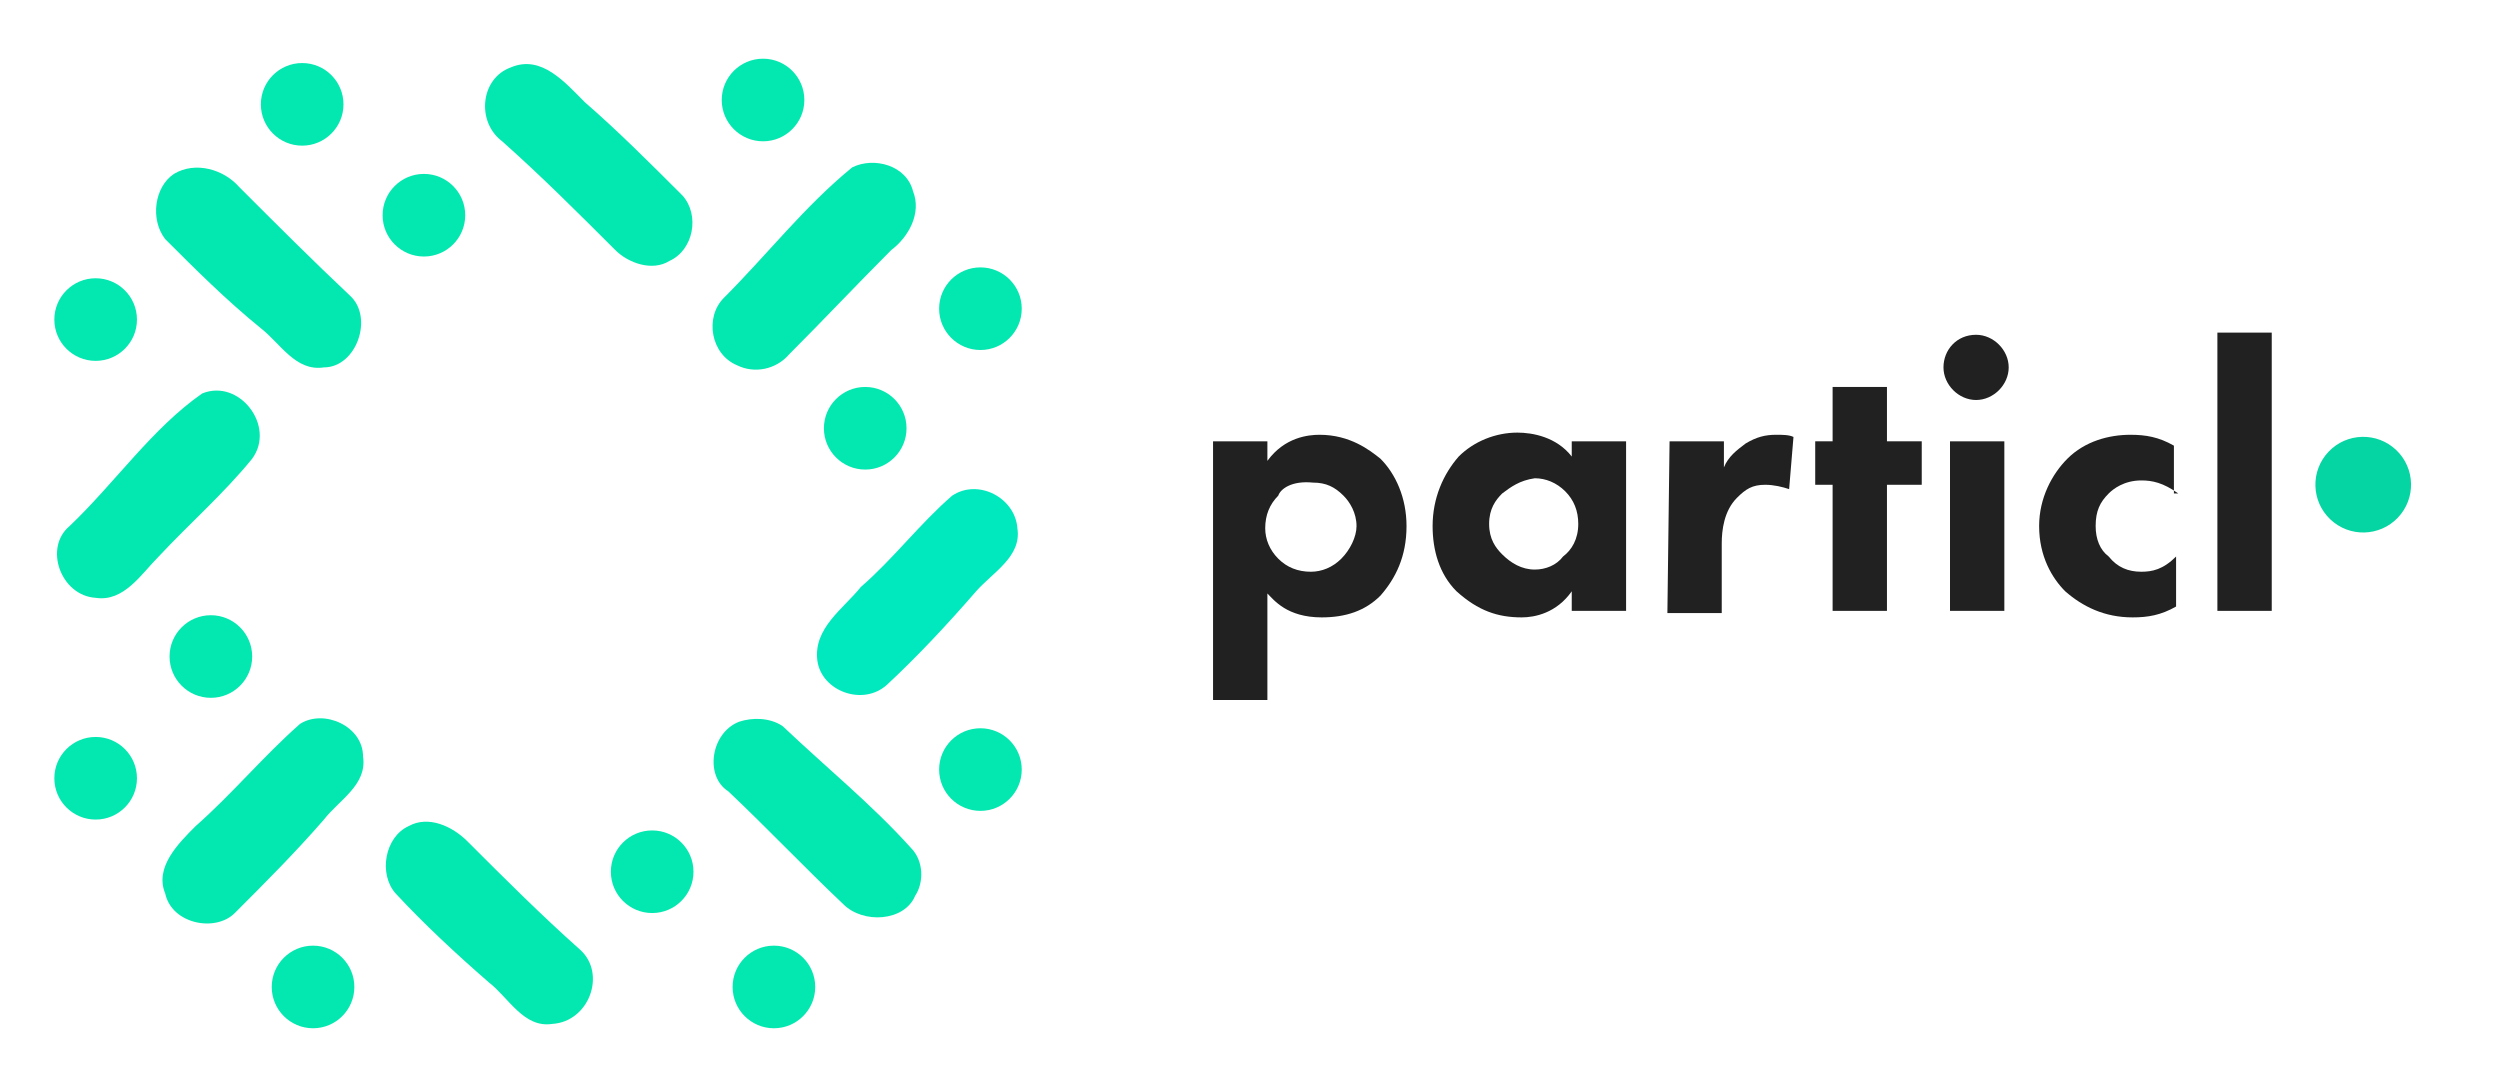
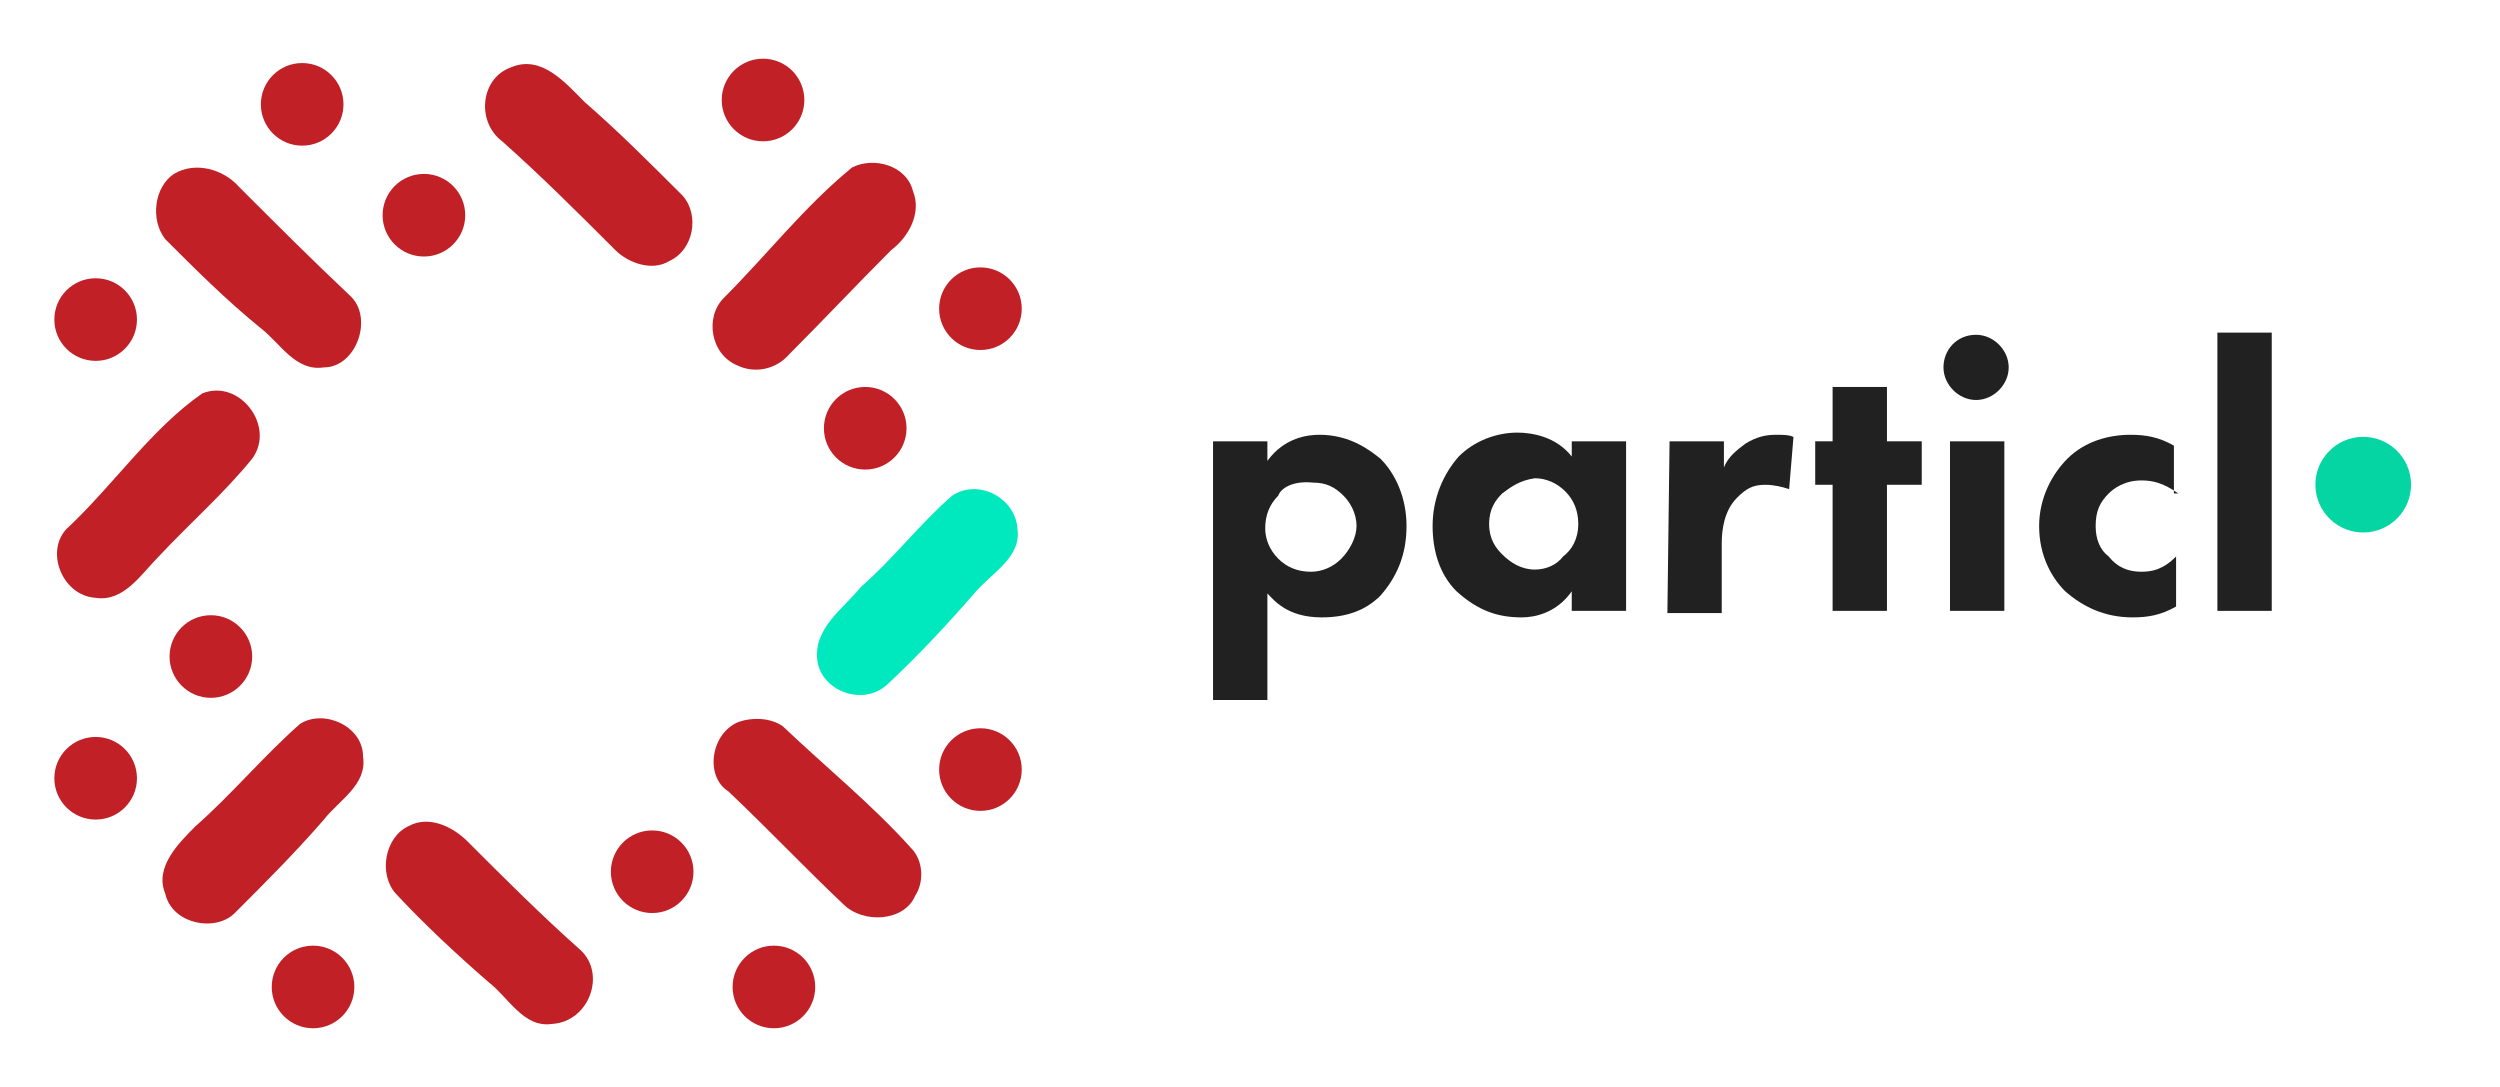
<svg xmlns="http://www.w3.org/2000/svg" version="1.1" id="Layer_1" x="0px" y="0px" viewBox="0 0 115 50" style="enable-background:new 0 0 115 50;" xml:space="preserve">
  <style type="text/css">
	.st0{fill:#212121;}
	.st1{fill:#05D5A3;}
- 	.st2{fill:#02E8B0;}
+ 	.st2{fill:#C02026;}
	.st3{fill:#00E9BE;}
</style>
  <g>
    <path class="st0" d="M58.3,32.2h-2.5V20.3h2.5v0.9c0.8-1.1,1.9-1.2,2.4-1.2c1.4,0,2.3,0.7,2.8,1.1c0.7,0.7,1.2,1.8,1.2,3.1   c0,1.4-0.5,2.4-1.2,3.2c-0.7,0.7-1.6,1-2.7,1c-1.6,0-2.2-0.8-2.5-1.1C58.3,27.3,58.3,32.2,58.3,32.2z M58.8,22.8   c-0.4,0.4-0.6,0.9-0.6,1.5c0,0.5,0.2,1,0.6,1.4c0.4,0.4,0.9,0.6,1.5,0.6c0.5,0,1-0.2,1.4-0.6c0.4-0.4,0.7-1,0.7-1.5   c0-0.6-0.3-1.1-0.6-1.4c-0.4-0.4-0.8-0.6-1.4-0.6C59.4,22.1,58.9,22.5,58.8,22.8z" />
    <path class="st0" d="M72.3,20.3h2.5v7.8h-2.5v-0.9c-0.7,1-1.7,1.2-2.3,1.2c-1.1,0-2-0.3-3-1.2c-0.8-0.8-1.1-1.9-1.1-3   c0-1.3,0.5-2.4,1.2-3.2c0.7-0.7,1.7-1.1,2.7-1.1c0.7,0,1.8,0.2,2.5,1.1C72.3,21,72.3,20.3,72.3,20.3z M69.1,22.7   c-0.3,0.3-0.6,0.7-0.6,1.4c0,0.7,0.3,1.1,0.6,1.4c0.4,0.4,0.9,0.7,1.5,0.7c0.5,0,1-0.2,1.3-0.6c0.4-0.3,0.7-0.8,0.7-1.5   c0-0.6-0.2-1.1-0.6-1.5S71.1,22,70.6,22C69.9,22.1,69.5,22.4,69.1,22.7z" />
    <path class="st0" d="M76.8,20.3h2.5v1.2c0.2-0.5,0.6-0.8,1-1.1c0.5-0.3,0.9-0.4,1.4-0.4c0.3,0,0.6,0,0.8,0.1l-0.2,2.4   c-0.3-0.1-0.7-0.2-1.1-0.2c-0.6,0-0.9,0.2-1.3,0.6c-0.6,0.6-0.7,1.5-0.7,2.1v3.2h-2.5L76.8,20.3L76.8,20.3z" />
    <path class="st0" d="M86.8,22.3v5.8h-2.5v-5.8h-0.8v-2h0.8v-2.5h2.5v2.5h1.6v2H86.8z" />
    <path class="st0" d="M90.9,15.4c0.8,0,1.5,0.7,1.5,1.5c0,0.8-0.7,1.5-1.5,1.5s-1.5-0.7-1.5-1.5C89.4,16.1,90,15.4,90.9,15.4z    M92.2,20.3v7.8h-2.5v-7.8H92.2z" />
    <path class="st0" d="M100.2,22.7c-0.7-0.5-1.2-0.6-1.7-0.6c-0.8,0-1.3,0.4-1.5,0.6c-0.4,0.4-0.6,0.8-0.6,1.5c0,0.6,0.2,1.1,0.6,1.4   c0.4,0.5,0.9,0.7,1.5,0.7c0.5,0,1-0.1,1.6-0.7v2.3c-0.7,0.4-1.3,0.5-2,0.5c-1.3,0-2.3-0.5-3.1-1.2c-0.6-0.6-1.2-1.6-1.2-3   c0-1.3,0.6-2.4,1.3-3.1C95.9,20.3,97,20,98,20c0.7,0,1.3,0.1,2,0.5v2.2H100.2z" />
    <path class="st0" d="M104.5,15.3v12.8H102V15.3H104.5z" />
  </g>
  <ellipse transform="matrix(0.6891 -0.7247 0.7247 0.6891 17.6424 85.7028)" class="st1" cx="108.7" cy="22.3" rx="2.2" ry="2.2" />
  <g>
    <path class="st2" d="M23.5,3.1c1.4-0.6,2.5,0.7,3.4,1.6C28.4,6,29.9,7.5,31.4,9c0.8,0.9,0.5,2.5-0.6,3c-0.8,0.5-1.9,0.1-2.5-0.5   c-1.7-1.7-3.4-3.4-5.2-5C21.9,5.6,22.1,3.6,23.5,3.1z" />
    <path class="st2" d="M39.2,7.7c1-0.5,2.5-0.1,2.8,1.1c0.4,1-0.2,2.1-1,2.7c-1.6,1.6-3.1,3.2-4.7,4.8c-0.6,0.7-1.6,0.9-2.4,0.5   c-1.2-0.5-1.5-2.2-0.6-3.1C35.3,11.7,37,9.5,39.2,7.7z" />
    <path class="st2" d="M8,8c1-0.6,2.3-0.2,3,0.6c1.7,1.7,3.4,3.4,5.1,5c1.1,1,0.3,3.3-1.2,3.3c-1.3,0.2-2-1.1-2.9-1.8   c-1.6-1.3-3-2.7-4.4-4.1C6.9,10.1,7.1,8.6,8,8z" />
    <path class="st2" d="M9.3,18.1c1.7-0.7,3.4,1.5,2.3,3c-1.3,1.6-2.9,3-4.3,4.5c-0.8,0.8-1.6,2.1-2.9,1.9c-1.6-0.1-2.4-2.3-1.2-3.3   C5.3,22.2,7,19.7,9.3,18.1z" />
    <path class="st3" d="M43.8,22.8c1.2-0.8,2.9,0.1,3,1.5c0.2,1.3-1.1,2-1.9,2.9c-1.3,1.5-2.7,3-4.1,4.3c-1.1,1-3,0.3-3.2-1.1   c-0.2-1.5,1.2-2.4,2-3.4C41.1,25.7,42.3,24.1,43.8,22.8z" />
    <path class="st2" d="M13.8,33.3c1.1-0.7,2.9,0.1,2.9,1.5c0.2,1.3-1.1,2-1.8,2.9c-1.3,1.5-2.7,2.9-4.1,4.3c-0.9,0.9-2.9,0.5-3.2-0.9   C7.1,39.9,8.2,38.8,9,38C10.7,36.5,12.1,34.8,13.8,33.3z" />
    <path class="st2" d="M34,33.2c0.6-0.2,1.4-0.2,2,0.2c2,1.9,4.1,3.6,5.9,5.6c0.6,0.6,0.6,1.6,0.2,2.2c-0.5,1.2-2.4,1.3-3.3,0.4   c-1.8-1.7-3.5-3.5-5.3-5.2C32.4,35.7,32.7,33.7,34,33.2z" />
    <path class="st2" d="M18.8,38c0.9-0.5,2,0,2.7,0.7c1.7,1.7,3.4,3.4,5.2,5c1.2,1.1,0.4,3.3-1.3,3.4c-1.3,0.2-2-1.2-2.9-1.9   c-1.5-1.3-3-2.7-4.3-4.1C17.4,40.2,17.7,38.5,18.8,38z" />
    <g>
      <circle class="st2" cx="13.9" cy="4.8" r="1.9" />
      <circle class="st2" cx="19.5" cy="9.9" r="1.9" />
      <circle class="st2" cx="4.4" cy="14.7" r="1.9" />
      <circle class="st2" cx="35.1" cy="4.6" r="1.9" />
      <circle class="st2" cx="45.1" cy="14.2" r="1.9" />
      <circle class="st2" cx="39.8" cy="19.7" r="1.9" />
      <circle class="st2" cx="45.1" cy="35.4" r="1.9" />
      <circle class="st2" cx="30" cy="40.1" r="1.9" />
      <circle class="st2" cx="35.6" cy="45.4" r="1.9" />
      <circle class="st2" cx="14.4" cy="45.4" r="1.9" />
      <circle class="st2" cx="9.7" cy="30.2" r="1.9" />
      <circle class="st2" cx="4.4" cy="35.8" r="1.9" />
    </g>
  </g>
</svg>
